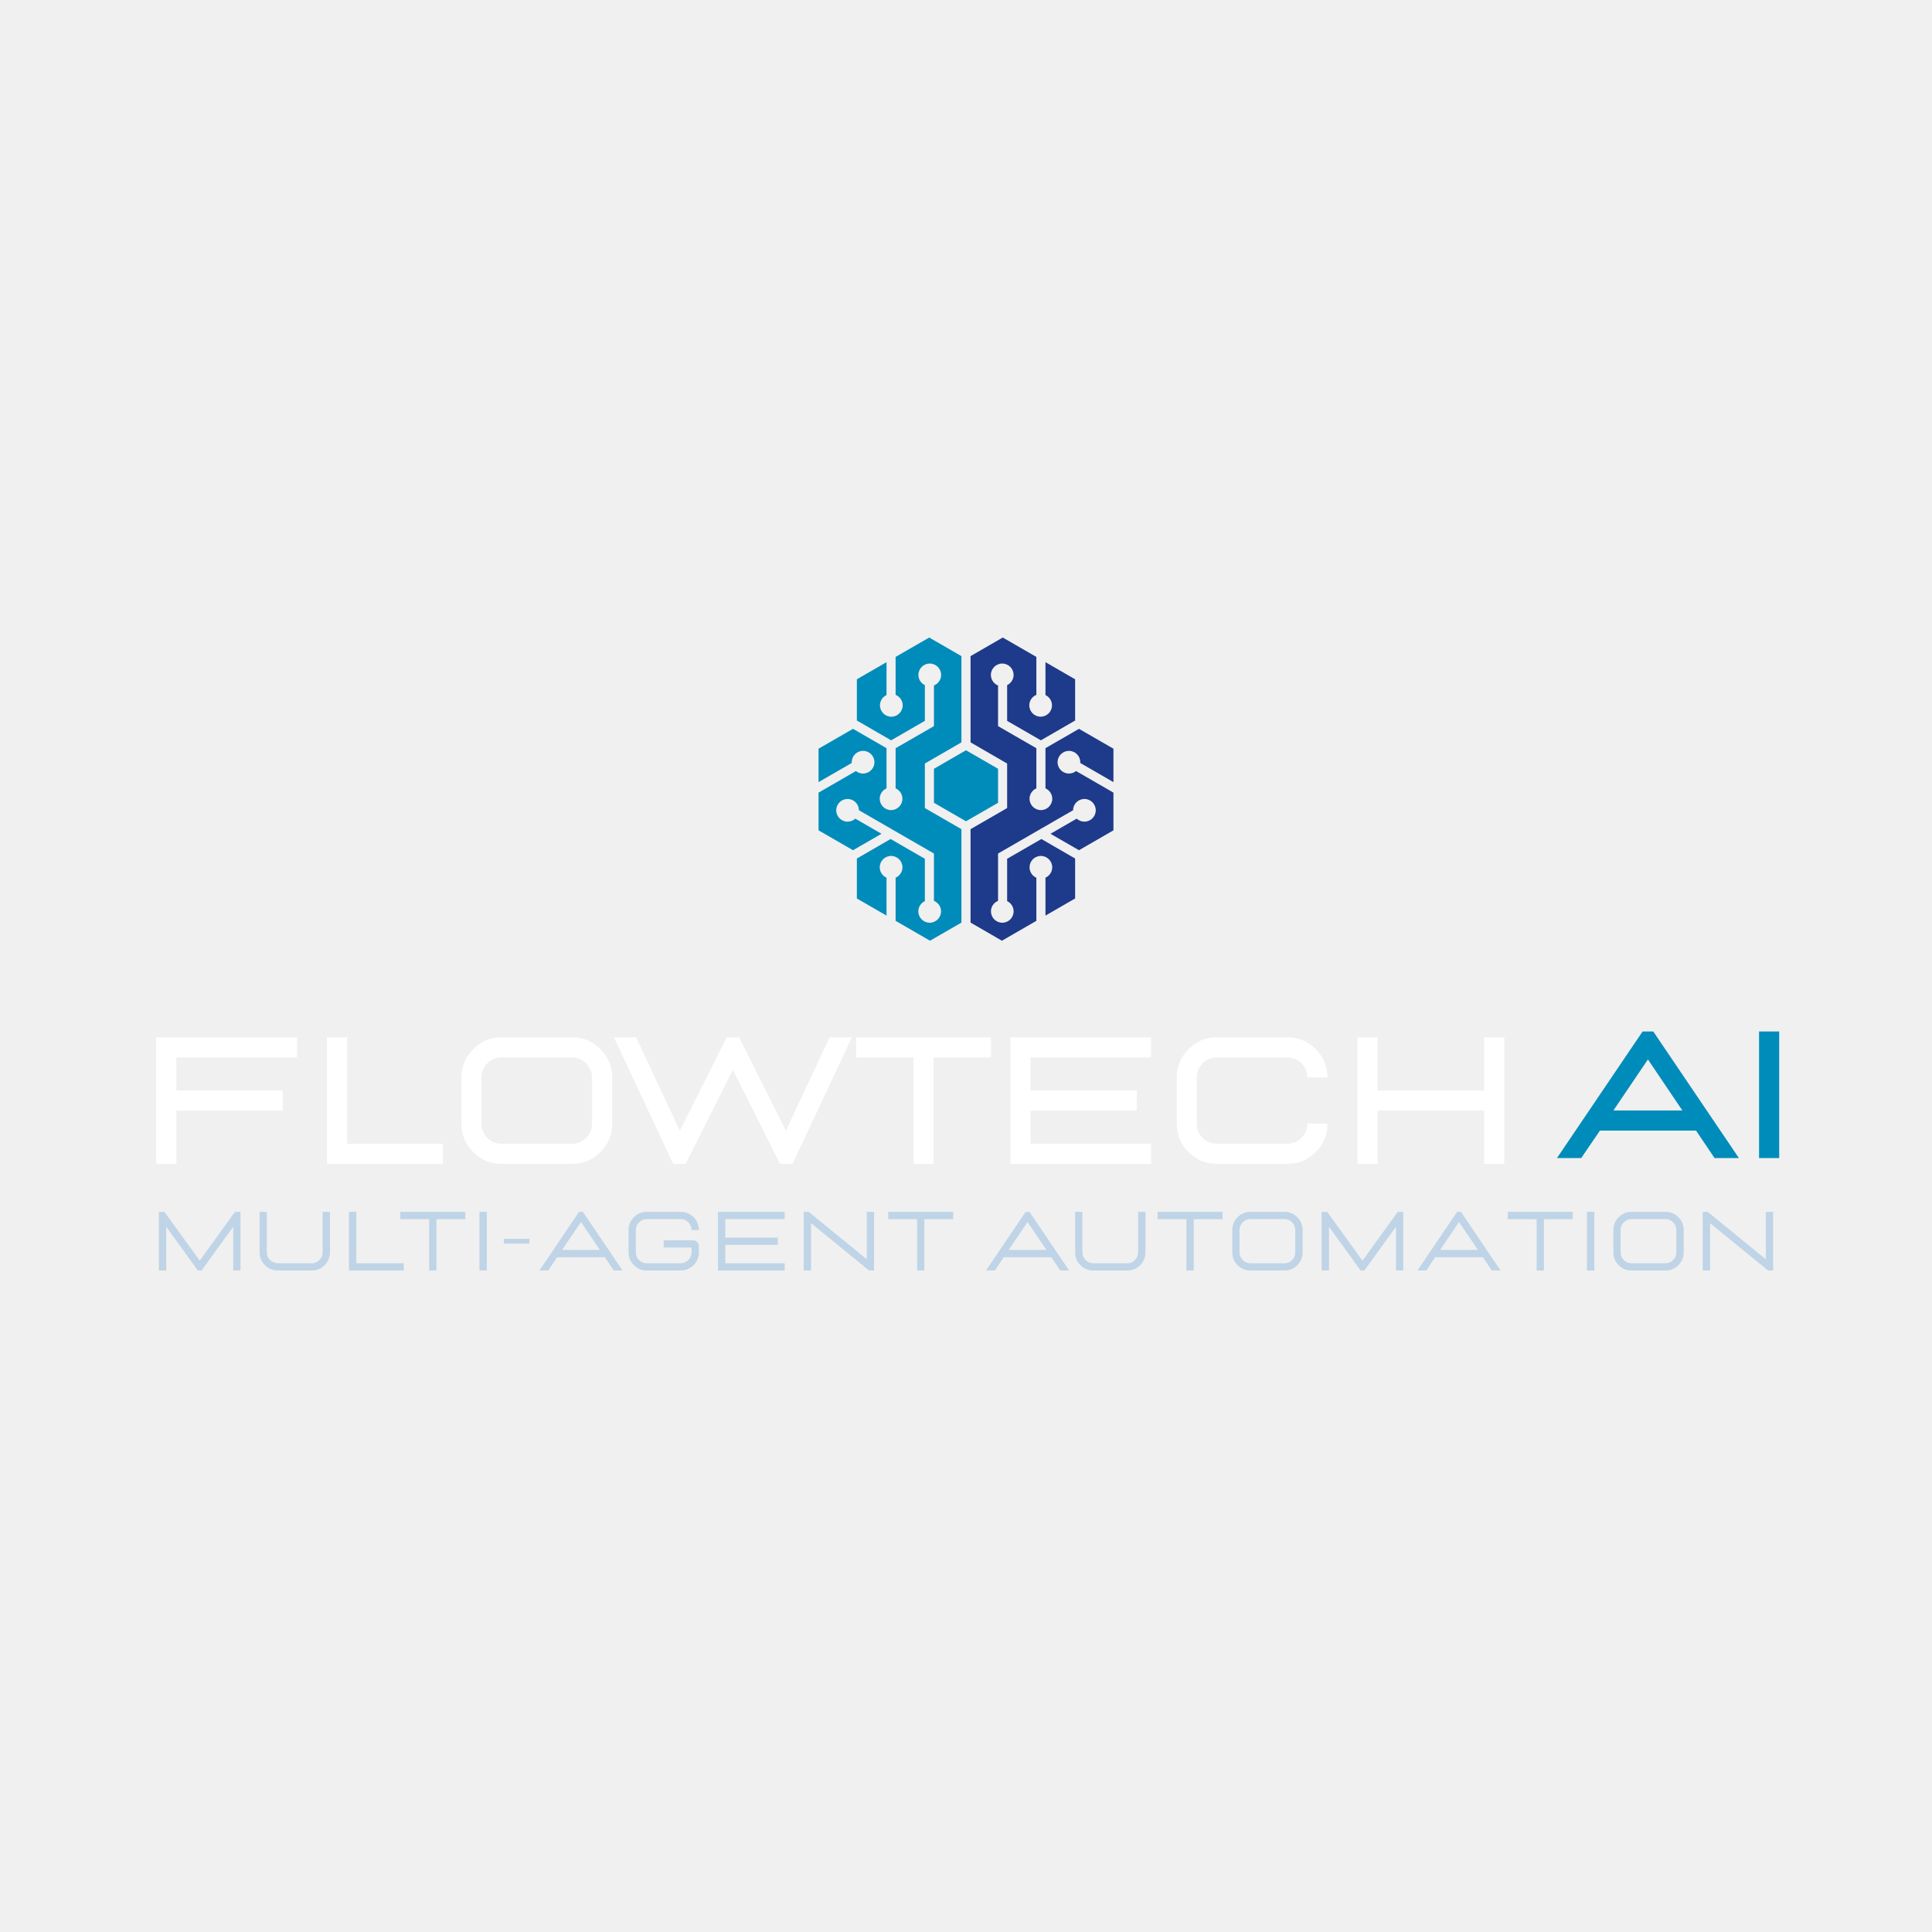
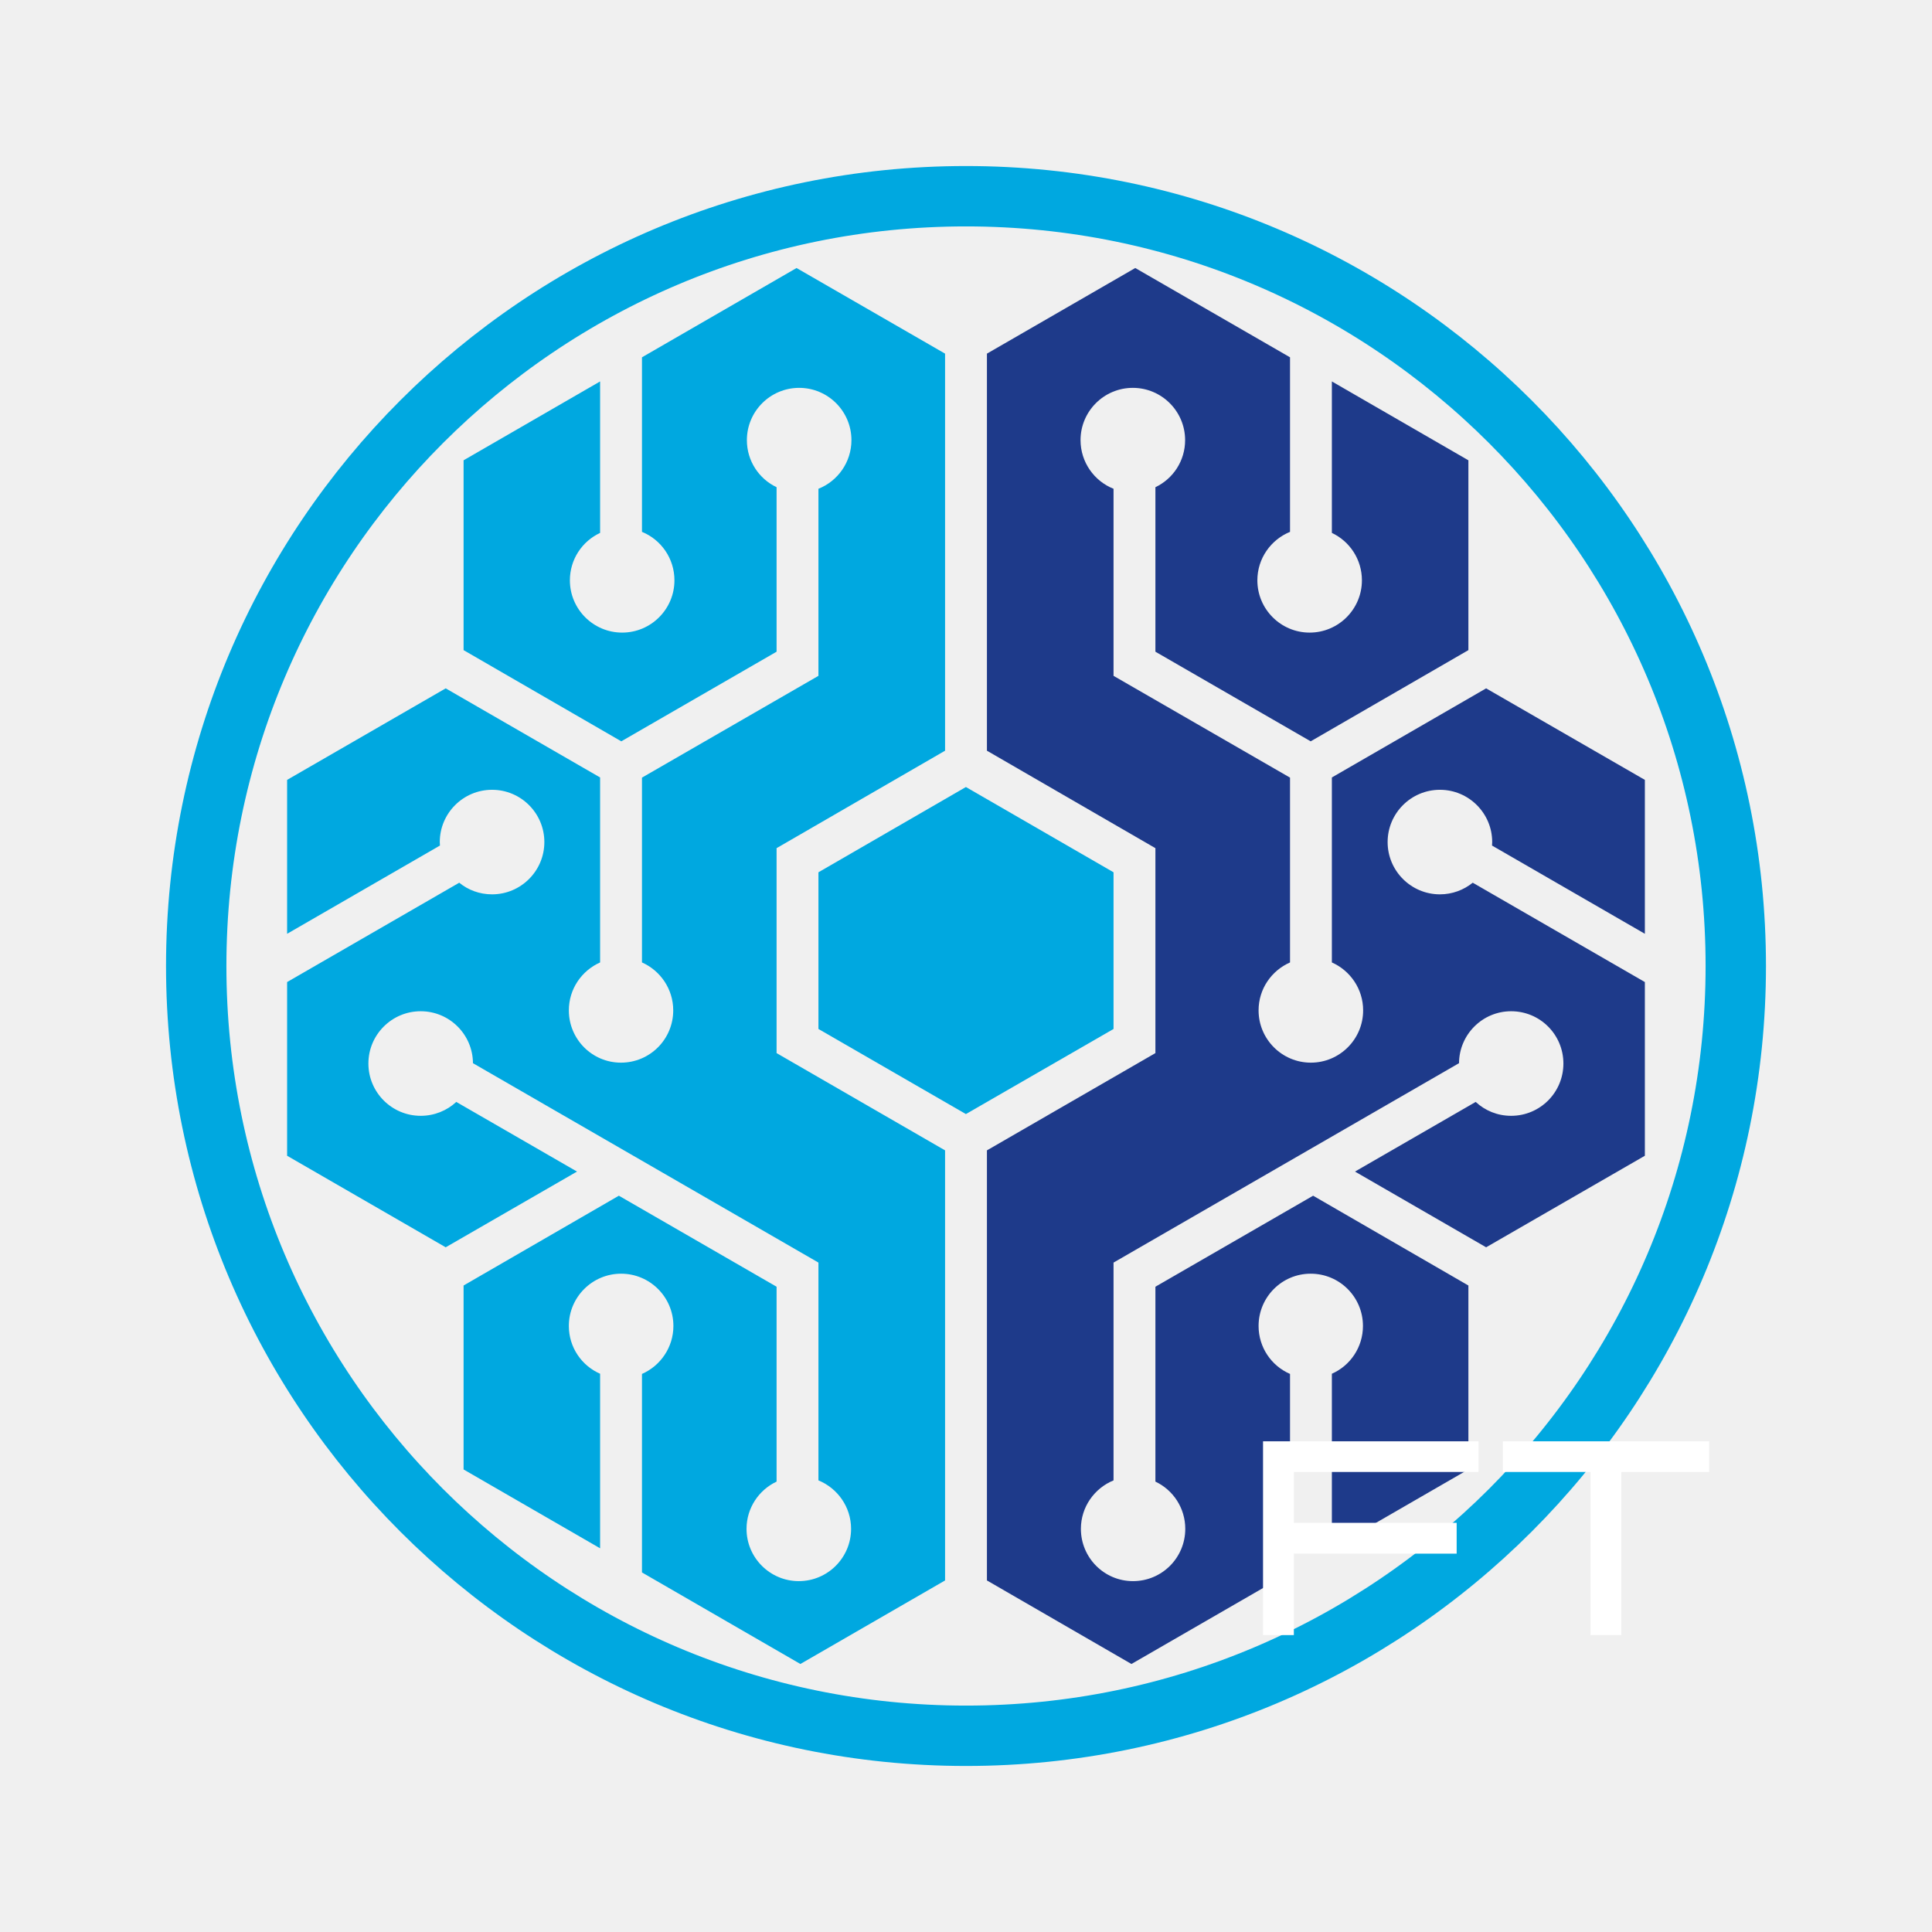
- <svg xmlns="http://www.w3.org/2000/svg" width="400" zoomAndPan="magnify" viewBox="0 0 300 300" height="400" preserveAspectRatio="xMidYMid meet" version="1.0">
+ <svg xmlns="http://www.w3.org/2000/svg" width="512" zoomAndPan="magnify" viewBox="0 0 384 384" height="512" preserveAspectRatio="xMidYMid meet" version="1.0">
  <defs>
    <g />
-     <clipPath id="50db0904a9">
-       <path d="M 106.105 0.992 L 129 0.992 L 129 48.094 L 106.105 48.094 Z M 106.105 0.992 " clip-rule="nonzero" />
+     <clipPath id="fcb96ea7dd">
+       <path d="M 33 33 L 351 33 L 351 351 L 33 351 Z M 33 33 " clip-rule="nonzero" />
    </clipPath>
-     <clipPath id="7a712593d5">
-       <path d="M 129 0.992 L 151.93 0.992 L 151.93 48.094 L 129 48.094 Z M 129 0.992 " clip-rule="nonzero" />
+     <clipPath id="0f198af9d5">
+       <path d="M 192 33 C 104.188 33 33 104.188 33 192 C 33 279.812 104.188 351 192 351 C 279.812 351 351 279.812 351 192 C 351 104.188 279.812 33 192 33 Z M 192 33 " clip-rule="nonzero" />
    </clipPath>
-     <clipPath id="b416c243a6">
-       <path d="M 213 57 L 258.84 57 L 258.84 89 L 213 89 Z M 213 57 " clip-rule="nonzero" />
+     <clipPath id="d2ad4d3870">
+       <path d="M 57.066 53.25 L 188 53.25 L 188 330.75 L 57.066 330.75 Z M 57.066 53.25 " clip-rule="nonzero" />
    </clipPath>
-     <clipPath id="4e32d315a1">
-       <path d="M 0.238 24 L 1 24 L 1 25 L 0.238 25 Z M 0.238 24 " clip-rule="nonzero" />
+     <clipPath id="89737b474a">
+       <path d="M 196 53.25 L 327 53.25 L 327 330.75 L 196 330.75 Z M 196 53.25 " clip-rule="nonzero" />
    </clipPath>
-     <clipPath id="ba370913da">
-       <rect x="0" width="46" y="0" height="32" />
-     </clipPath>
-     <clipPath id="a10447cab4">
-       <rect x="0" width="259" y="0" height="103" />
+     <clipPath id="e0637523d8">
+       <rect x="0" width="384" y="0" height="384" />
    </clipPath>
  </defs>
-   <g transform="matrix(1, 0, 0, 1, 21, 98)">
-     <g clip-path="url(#a10447cab4)">
-       <g fill="#bfd4e6" fill-opacity="1">
-         <g transform="translate(2.406109, 99.28335)">
-           <g>
-             <path d="M 13.938 0 L 12.812 0 L 12.812 -6.797 L 7.891 0 L 7.312 0 L 2.406 -6.797 L 2.406 0 L 1.266 0 L 1.266 -9.109 L 2.125 -9.109 L 7.609 -1.531 L 13.078 -9.109 L 13.938 -9.109 Z M 13.938 0 " />
-           </g>
+   <g>
+     <g clip-path="url(#e0637523d8)">
+       <g clip-path="url(#fcb96ea7dd)">
+         <g clip-path="url(#0f198af9d5)">
+           <path stroke-linecap="butt" transform="matrix(0.375, 0, 0, 0.375, 33.00001, 33)" fill="none" stroke-linejoin="miter" d="M 424 0 C 189.833 0 -0 189.833 -0 424 C -0 658.167 189.833 848 424 848 C 658.167 848 848 658.167 848 424 C 848 189.833 658.167 0 424 0 Z M 424 0 " stroke="#00a8e0" stroke-width="64" stroke-opacity="1" stroke-miterlimit="4" />
        </g>
      </g>
-       <g fill="#bfd4e6" fill-opacity="1">
-         <g transform="translate(18.35849, 99.28335)">
-           <g>
-             <path d="M 9.047 0 C 9.828 0 10.492 -0.273 11.047 -0.828 C 11.598 -1.379 11.875 -2.047 11.875 -2.828 L 11.875 -9.109 L 10.734 -9.109 L 10.734 -2.828 C 10.734 -2.359 10.566 -1.957 10.234 -1.625 C 9.91 -1.289 9.516 -1.125 9.047 -1.125 L 3.781 -1.125 C 3.312 -1.125 2.91 -1.289 2.578 -1.625 C 2.242 -1.957 2.078 -2.359 2.078 -2.828 L 2.078 -9.109 L 0.953 -9.109 L 0.953 -2.828 C 0.953 -2.047 1.227 -1.379 1.781 -0.828 C 2.332 -0.273 3 0 3.781 0 Z M 9.047 0 " />
-           </g>
-         </g>
+       <path fill="#00a8e0" d="M 162.672 204.516 L 191.98 221.43 L 221.324 204.516 L 221.324 173.375 L 191.98 156.426 L 162.672 173.375 Z M 162.672 204.516 " fill-opacity="1" fill-rule="evenodd" />
+       <g clip-path="url(#d2ad4d3870)">
+         <path fill="#00a8e0" d="M 187.84 228.645 L 154.352 209.312 L 154.352 168.578 L 187.84 149.207 L 187.84 70.289 L 158.32 53.27 L 127.598 71.016 L 127.598 105.711 C 131.395 107.262 134.051 110.992 134.051 115.344 C 134.051 121.074 129.391 125.734 123.66 125.734 C 117.93 125.734 113.27 121.074 113.27 115.344 C 113.27 111.164 115.719 107.574 119.277 105.918 L 119.277 75.812 L 92.141 91.488 L 92.141 129.219 L 123.488 147.344 L 154.352 129.531 L 154.352 96.836 C 150.863 95.18 148.449 91.625 148.449 87.48 C 148.449 81.75 153.109 77.09 158.84 77.09 C 164.57 77.09 169.23 81.75 169.23 87.48 C 169.23 91.867 166.504 95.629 162.672 97.148 L 162.672 134.328 L 127.598 154.559 L 127.598 191.293 C 131.254 192.914 133.809 196.574 133.809 200.82 C 133.809 206.551 129.184 211.211 123.418 211.211 C 117.688 211.211 113.062 206.551 113.062 200.82 C 113.062 196.574 115.617 192.914 119.277 191.293 L 119.277 154.527 L 88.586 136.816 L 57.066 155.008 L 57.066 185.598 L 87.445 168.059 L 87.41 167.367 C 87.41 161.637 92.07 156.977 97.801 156.977 C 103.535 156.977 108.195 161.637 108.195 167.367 C 108.195 173.098 103.535 177.758 97.801 177.758 C 95.316 177.758 93.039 176.895 91.277 175.445 L 57.066 195.191 L 57.066 229.715 L 88.586 247.91 L 114.684 232.859 L 90.691 219.016 C 88.828 220.742 86.34 221.777 83.613 221.777 C 77.883 221.777 73.223 217.117 73.223 211.383 C 73.223 205.652 77.883 200.992 83.613 200.992 C 89.344 200.992 93.969 205.621 94.004 211.316 L 162.672 250.949 L 162.672 294.238 C 166.469 295.793 169.16 299.52 169.16 303.871 C 169.16 309.602 164.5 314.262 158.77 314.262 C 153.039 314.262 148.379 309.602 148.379 303.871 C 148.379 299.73 150.828 296.137 154.352 294.48 L 154.352 255.746 L 123.004 237.656 L 92.141 255.504 L 92.141 292.066 L 119.277 307.738 L 119.277 273.043 C 115.617 271.453 113.062 267.797 113.062 263.547 C 113.062 257.816 117.723 253.156 123.453 253.156 C 129.184 253.156 133.844 257.816 133.844 263.547 C 133.844 267.797 131.254 271.488 127.598 273.078 L 127.598 312.535 L 159.082 330.73 L 187.84 314.125 Z M 187.84 228.645 " fill-opacity="1" fill-rule="evenodd" />
      </g>
-       <g fill="#bfd4e6" fill-opacity="1">
-         <g transform="translate(31.92379, 99.28335)">
-           <g>
-             <path d="M 9.766 0 L 9.766 -1.125 L 2.406 -1.125 L 2.406 -9.109 L 1.266 -9.109 L 1.266 0 Z M 9.766 0 " />
-           </g>
-         </g>
-       </g>
-       <g fill="#bfd4e6" fill-opacity="1">
-         <g transform="translate(40.96888, 99.28335)">
-           <g>
-             <path d="M 5.797 0 L 4.672 0 L 4.672 -7.969 L 0.188 -7.969 L 0.188 -9.109 L 10.281 -9.109 L 10.281 -7.969 L 5.797 -7.969 Z M 5.797 0 " />
-           </g>
-         </g>
-       </g>
-       <g fill="#bfd4e6" fill-opacity="1">
-         <g transform="translate(52.1852, 99.28335)">
-           <g>
-             <path d="M 2.406 0 L 2.406 -9.109 L 1.266 -9.109 L 1.266 0 Z M 2.406 0 " />
-           </g>
-         </g>
-       </g>
-       <g fill="#bfd4e6" fill-opacity="1">
-         <g transform="translate(56.59581, 99.28335)">
-           <g>
-             <path d="M 0.641 -4.172 L 0.641 -4.922 L 4.609 -4.922 L 4.609 -4.172 Z M 0.641 -4.172 " />
-           </g>
-         </g>
-       </g>
-       <g fill="#bfd4e6" fill-opacity="1">
-         <g transform="translate(62.57453, 99.28335)">
-           <g>
-             <path d="M 13.094 0 L 11.734 0 L 10.344 -2.062 L 2.938 -2.062 L 1.562 0 L 0.188 0 L 6.344 -9.109 L 6.938 -9.109 Z M 9.578 -3.188 L 6.641 -7.531 L 3.703 -3.188 Z M 9.578 -3.188 " />
-           </g>
-         </g>
-       </g>
-       <g fill="#bfd4e6" fill-opacity="1">
-         <g transform="translate(75.65099, 99.28335)">
-           <g>
-             <path d="M 9.047 0 C 9.805 0 10.473 -0.273 11.047 -0.828 C 11.586 -1.379 11.863 -2.047 11.875 -2.828 L 11.875 -3.797 C 11.875 -4.047 11.785 -4.254 11.609 -4.422 C 11.43 -4.598 11.223 -4.688 10.984 -4.688 L 6.406 -4.688 L 6.406 -3.562 L 10.734 -3.562 L 10.734 -2.828 C 10.734 -2.367 10.57 -1.969 10.25 -1.625 C 9.895 -1.289 9.492 -1.125 9.047 -1.125 L 3.781 -1.125 C 3.312 -1.125 2.91 -1.289 2.578 -1.625 C 2.242 -1.957 2.078 -2.359 2.078 -2.828 L 2.078 -6.281 C 2.078 -6.75 2.242 -7.148 2.578 -7.484 C 2.91 -7.816 3.312 -7.984 3.781 -7.984 L 9.047 -7.984 C 9.516 -7.984 9.91 -7.816 10.234 -7.484 C 10.566 -7.148 10.734 -6.75 10.734 -6.281 L 11.875 -6.281 C 11.875 -7.062 11.598 -7.727 11.047 -8.281 C 10.492 -8.832 9.828 -9.109 9.047 -9.109 L 3.781 -9.109 C 3 -9.109 2.332 -8.832 1.781 -8.281 C 1.227 -7.727 0.953 -7.062 0.953 -6.281 L 0.953 -2.828 C 0.953 -2.047 1.227 -1.379 1.781 -0.828 C 2.332 -0.273 3 0 3.781 0 Z M 9.047 0 " />
-           </g>
-         </g>
-       </g>
-       <g fill="#bfd4e6" fill-opacity="1">
-         <g transform="translate(89.21629, 99.28335)">
-           <g>
-             <path d="M 11.625 0 L 1.266 0 L 1.266 -9.109 L 11.625 -9.109 L 11.625 -7.984 L 2.406 -7.984 L 2.406 -5.109 L 10.562 -5.109 L 10.562 -3.984 L 2.406 -3.984 L 2.406 -1.125 L 11.625 -1.125 Z M 11.625 0 " />
-           </g>
-         </g>
-       </g>
-       <g fill="#bfd4e6" fill-opacity="1">
-         <g transform="translate(102.534, 99.28335)">
-           <g>
-             <path d="M 12.188 0 L 11.422 0 L 2.406 -7.344 L 2.406 0 L 1.266 0 L 1.266 -9.109 L 2.031 -9.109 L 11.062 -1.75 L 11.062 -9.109 L 12.188 -9.109 Z M 12.188 0 " />
-           </g>
-         </g>
-       </g>
-       <g fill="#bfd4e6" fill-opacity="1">
-         <g transform="translate(116.7342, 99.28335)">
-           <g>
-             <path d="M 5.797 0 L 4.672 0 L 4.672 -7.969 L 0.188 -7.969 L 0.188 -9.109 L 10.281 -9.109 L 10.281 -7.969 L 5.797 -7.969 Z M 5.797 0 " />
-           </g>
-         </g>
-       </g>
-       <g fill="#bfd4e6" fill-opacity="1">
-         <g transform="translate(127.9505, 99.28335)">
-           <g />
-         </g>
-       </g>
-       <g fill="#bfd4e6" fill-opacity="1">
-         <g transform="translate(131.9167, 99.28335)">
-           <g>
-             <path d="M 13.094 0 L 11.734 0 L 10.344 -2.062 L 2.938 -2.062 L 1.562 0 L 0.188 0 L 6.344 -9.109 L 6.938 -9.109 Z M 9.578 -3.188 L 6.641 -7.531 L 3.703 -3.188 Z M 9.578 -3.188 " />
-           </g>
-         </g>
-       </g>
-       <g fill="#bfd4e6" fill-opacity="1">
-         <g transform="translate(144.9932, 99.28335)">
-           <g>
-             <path d="M 9.047 0 C 9.828 0 10.492 -0.273 11.047 -0.828 C 11.598 -1.379 11.875 -2.047 11.875 -2.828 L 11.875 -9.109 L 10.734 -9.109 L 10.734 -2.828 C 10.734 -2.359 10.566 -1.957 10.234 -1.625 C 9.91 -1.289 9.516 -1.125 9.047 -1.125 L 3.781 -1.125 C 3.312 -1.125 2.91 -1.289 2.578 -1.625 C 2.242 -1.957 2.078 -2.359 2.078 -2.828 L 2.078 -9.109 L 0.953 -9.109 L 0.953 -2.828 C 0.953 -2.047 1.227 -1.379 1.781 -0.828 C 2.332 -0.273 3 0 3.781 0 Z M 9.047 0 " />
-           </g>
-         </g>
-       </g>
-       <g fill="#bfd4e6" fill-opacity="1">
-         <g transform="translate(158.5585, 99.28335)">
-           <g>
-             <path d="M 5.797 0 L 4.672 0 L 4.672 -7.969 L 0.188 -7.969 L 0.188 -9.109 L 10.281 -9.109 L 10.281 -7.969 L 5.797 -7.969 Z M 5.797 0 " />
-           </g>
-         </g>
-       </g>
-       <g fill="#bfd4e6" fill-opacity="1">
-         <g transform="translate(169.3939, 99.28335)">
-           <g>
-             <path d="M 9.047 0 C 9.828 0 10.492 -0.273 11.047 -0.828 C 11.598 -1.379 11.875 -2.047 11.875 -2.828 L 11.875 -6.281 C 11.875 -7.062 11.598 -7.727 11.047 -8.281 C 10.492 -8.832 9.828 -9.109 9.047 -9.109 L 3.781 -9.109 C 3 -9.109 2.332 -8.832 1.781 -8.281 C 1.227 -7.727 0.953 -7.062 0.953 -6.281 L 0.953 -2.828 C 0.953 -2.047 1.227 -1.379 1.781 -0.828 C 2.332 -0.273 3 0 3.781 0 Z M 9.047 -1.125 L 3.781 -1.125 C 3.312 -1.125 2.91 -1.289 2.578 -1.625 C 2.242 -1.957 2.078 -2.359 2.078 -2.828 L 2.078 -6.281 C 2.078 -6.75 2.242 -7.148 2.578 -7.484 C 2.91 -7.816 3.312 -7.984 3.781 -7.984 L 9.047 -7.984 C 9.516 -7.984 9.91 -7.816 10.234 -7.484 C 10.566 -7.148 10.734 -6.75 10.734 -6.281 L 10.734 -2.828 C 10.734 -2.359 10.566 -1.957 10.234 -1.625 C 9.91 -1.289 9.516 -1.125 9.047 -1.125 Z M 9.047 -1.125 " />
-           </g>
-         </g>
-       </g>
-       <g fill="#bfd4e6" fill-opacity="1">
-         <g transform="translate(182.9592, 99.28335)">
-           <g>
-             <path d="M 13.938 0 L 12.812 0 L 12.812 -6.797 L 7.891 0 L 7.312 0 L 2.406 -6.797 L 2.406 0 L 1.266 0 L 1.266 -9.109 L 2.125 -9.109 L 7.609 -1.531 L 13.078 -9.109 L 13.938 -9.109 Z M 13.938 0 " />
-           </g>
-         </g>
-       </g>
-       <g fill="#bfd4e6" fill-opacity="1">
-         <g transform="translate(198.9115, 99.28335)">
-           <g>
-             <path d="M 13.094 0 L 11.734 0 L 10.344 -2.062 L 2.938 -2.062 L 1.562 0 L 0.188 0 L 6.344 -9.109 L 6.938 -9.109 Z M 9.578 -3.188 L 6.641 -7.531 L 3.703 -3.188 Z M 9.578 -3.188 " />
-           </g>
-         </g>
-       </g>
-       <g fill="#bfd4e6" fill-opacity="1">
-         <g transform="translate(212.9403, 99.28335)">
-           <g>
-             <path d="M 5.797 0 L 4.672 0 L 4.672 -7.969 L 0.188 -7.969 L 0.188 -9.109 L 10.281 -9.109 L 10.281 -7.969 L 5.797 -7.969 Z M 5.797 0 " />
-           </g>
-         </g>
-       </g>
-       <g fill="#bfd4e6" fill-opacity="1">
-         <g transform="translate(224.1566, 99.28335)">
-           <g>
-             <path d="M 2.406 0 L 2.406 -9.109 L 1.266 -9.109 L 1.266 0 Z M 2.406 0 " />
-           </g>
-         </g>
-       </g>
-       <g fill="#bfd4e6" fill-opacity="1">
-         <g transform="translate(228.5672, 99.28335)">
-           <g>
-             <path d="M 9.047 0 C 9.828 0 10.492 -0.273 11.047 -0.828 C 11.598 -1.379 11.875 -2.047 11.875 -2.828 L 11.875 -6.281 C 11.875 -7.062 11.598 -7.727 11.047 -8.281 C 10.492 -8.832 9.828 -9.109 9.047 -9.109 L 3.781 -9.109 C 3 -9.109 2.332 -8.832 1.781 -8.281 C 1.227 -7.727 0.953 -7.062 0.953 -6.281 L 0.953 -2.828 C 0.953 -2.047 1.227 -1.379 1.781 -0.828 C 2.332 -0.273 3 0 3.781 0 Z M 9.047 -1.125 L 3.781 -1.125 C 3.312 -1.125 2.91 -1.289 2.578 -1.625 C 2.242 -1.957 2.078 -2.359 2.078 -2.828 L 2.078 -6.281 C 2.078 -6.75 2.242 -7.148 2.578 -7.484 C 2.91 -7.816 3.312 -7.984 3.781 -7.984 L 9.047 -7.984 C 9.516 -7.984 9.91 -7.816 10.234 -7.484 C 10.566 -7.148 10.734 -6.75 10.734 -6.281 L 10.734 -2.828 C 10.734 -2.359 10.566 -1.957 10.234 -1.625 C 9.91 -1.289 9.516 -1.125 9.047 -1.125 Z M 9.047 -1.125 " />
-           </g>
-         </g>
-       </g>
-       <g fill="#bfd4e6" fill-opacity="1">
-         <g transform="translate(242.1325, 99.28335)">
-           <g>
-             <path d="M 12.188 0 L 11.422 0 L 2.406 -7.344 L 2.406 0 L 1.266 0 L 1.266 -9.109 L 2.031 -9.109 L 11.062 -1.75 L 11.062 -9.109 L 12.188 -9.109 Z M 12.188 0 " />
-           </g>
-         </g>
-       </g>
-       <path fill="#008cba" d="M 124.023 26.66 L 128.996 29.527 L 133.977 26.66 L 133.977 21.375 L 128.996 18.5 L 124.023 21.375 Z M 124.023 26.66 " fill-opacity="1" fill-rule="evenodd" />
-       <g clip-path="url(#50db0904a9)">
-         <path fill="#008cba" d="M 128.293 30.754 L 122.613 27.473 L 122.613 20.559 L 128.293 17.273 L 128.293 3.883 L 123.285 0.996 L 118.07 4.004 L 118.07 9.895 C 118.715 10.156 119.168 10.789 119.168 11.527 C 119.168 12.5 118.375 13.289 117.402 13.289 C 116.434 13.289 115.641 12.5 115.641 11.527 C 115.641 10.82 116.059 10.211 116.66 9.93 L 116.66 4.82 L 112.055 7.48 L 112.055 13.883 L 117.375 16.957 L 122.613 13.934 L 122.613 8.387 C 122.02 8.105 121.609 7.504 121.609 6.801 C 121.609 5.828 122.402 5.035 123.375 5.035 C 124.348 5.035 125.137 5.828 125.137 6.801 C 125.137 7.543 124.672 8.184 124.023 8.441 L 124.023 14.75 L 118.07 18.184 L 118.07 24.414 C 118.691 24.691 119.125 25.312 119.125 26.031 C 119.125 27.004 118.34 27.793 117.363 27.793 C 116.391 27.793 115.605 27.004 115.605 26.031 C 115.605 25.312 116.039 24.691 116.66 24.414 L 116.66 18.176 L 111.453 15.172 L 106.105 18.258 L 106.105 23.449 L 111.258 20.473 L 111.254 20.355 C 111.254 19.383 112.043 18.594 113.016 18.594 C 113.988 18.594 114.781 19.383 114.781 20.355 C 114.781 21.328 113.988 22.117 113.016 22.117 C 112.594 22.117 112.207 21.973 111.91 21.727 L 106.105 25.078 L 106.105 30.934 L 111.453 34.023 L 115.883 31.469 L 111.809 29.117 C 111.492 29.41 111.07 29.586 110.609 29.586 C 109.637 29.586 108.848 28.797 108.848 27.824 C 108.848 26.852 109.637 26.062 110.609 26.062 C 111.582 26.062 112.367 26.848 112.371 27.812 L 124.023 34.535 L 124.023 41.883 C 124.668 42.145 125.125 42.777 125.125 43.516 C 125.125 44.488 124.336 45.281 123.363 45.281 C 122.391 45.281 121.598 44.488 121.598 43.516 C 121.598 42.812 122.016 42.203 122.613 41.926 L 122.613 35.352 L 117.293 32.281 L 112.055 35.309 L 112.055 41.516 L 116.66 44.172 L 116.66 38.285 C 116.039 38.016 115.605 37.395 115.605 36.676 C 115.605 35.703 116.398 34.91 117.367 34.91 C 118.34 34.91 119.133 35.703 119.133 36.676 C 119.133 37.395 118.691 38.023 118.07 38.293 L 118.07 44.988 L 123.414 48.074 L 128.293 45.258 Z M 128.293 30.754 " fill-opacity="1" fill-rule="evenodd" />
-       </g>
-       <g clip-path="url(#7a712593d5)">
-         <path fill="#1e3a8a" d="M 129.707 30.754 L 129.707 45.258 L 134.578 48.074 L 139.926 44.988 L 139.926 38.293 C 139.301 38.023 138.867 37.395 138.867 36.676 C 138.867 35.703 139.652 34.91 140.625 34.91 C 141.602 34.91 142.387 35.703 142.387 36.676 C 142.387 37.395 141.953 38.016 141.34 38.285 L 141.34 44.172 L 145.945 41.516 L 145.945 35.309 L 140.707 32.281 L 135.387 35.352 L 135.387 41.926 C 135.984 42.203 136.395 42.812 136.395 43.516 C 136.395 44.488 135.609 45.281 134.633 45.281 C 133.66 45.281 132.875 44.488 132.875 43.516 C 132.875 42.777 133.332 42.145 133.977 41.883 L 133.977 34.535 L 145.629 27.812 C 145.633 26.848 146.418 26.062 147.383 26.062 C 148.363 26.062 149.148 26.852 149.148 27.824 C 149.148 28.797 148.363 29.586 147.383 29.586 C 146.922 29.586 146.508 29.41 146.191 29.117 L 142.117 31.469 L 146.543 34.023 L 151.895 30.934 L 151.895 25.078 L 146.09 21.727 C 145.785 21.973 145.398 22.117 144.984 22.117 C 144.012 22.117 143.219 21.328 143.219 20.355 C 143.219 19.383 144.012 18.594 144.984 18.594 C 145.957 18.594 146.746 19.383 146.746 20.355 L 146.742 20.473 L 151.895 23.449 L 151.895 18.258 L 146.543 15.172 L 141.34 18.176 L 141.34 24.414 C 141.961 24.691 142.395 25.312 142.395 26.031 C 142.395 27.004 141.602 27.793 140.629 27.793 C 139.66 27.793 138.867 27.004 138.867 26.031 C 138.867 25.312 139.301 24.691 139.926 24.414 L 139.926 18.184 L 133.977 14.75 L 133.977 8.441 C 133.324 8.184 132.863 7.543 132.863 6.801 C 132.863 5.828 133.652 5.035 134.625 5.035 C 135.598 5.035 136.391 5.828 136.391 6.801 C 136.391 7.504 135.98 8.105 135.387 8.387 L 135.387 13.934 L 140.625 16.957 L 145.945 13.883 L 145.945 7.48 L 141.34 4.82 L 141.34 9.93 C 141.938 10.211 142.352 10.82 142.352 11.527 C 142.352 12.5 141.562 13.289 140.59 13.289 C 139.617 13.289 138.828 12.5 138.828 11.527 C 138.828 10.789 139.285 10.156 139.926 9.895 L 139.926 4.004 L 134.707 0.996 L 129.707 3.883 L 129.707 17.273 L 135.387 20.559 L 135.387 27.473 Z M 129.707 30.754 " fill-opacity="1" fill-rule="evenodd" />
+       <g clip-path="url(#89737b474a)">
+         <path fill="#1e3a8a" d="M 196.16 228.645 L 196.16 314.125 L 224.883 330.73 L 256.402 312.535 L 256.402 273.078 C 252.707 271.488 250.152 267.797 250.152 263.547 C 250.152 257.816 254.777 253.156 260.508 253.156 C 266.273 253.156 270.898 257.816 270.898 263.547 C 270.898 267.797 268.344 271.453 264.719 273.043 L 264.719 307.738 L 291.855 292.066 L 291.855 255.504 L 260.992 237.656 L 229.645 255.746 L 229.645 294.48 C 233.168 296.137 235.582 299.73 235.582 303.871 C 235.582 309.602 230.957 314.262 225.191 314.262 C 219.461 314.262 214.836 309.602 214.836 303.871 C 214.836 299.52 217.527 295.793 221.324 294.238 L 221.324 250.949 L 289.992 211.316 C 290.027 205.621 294.652 200.992 300.348 200.992 C 306.113 200.992 310.738 205.652 310.738 211.383 C 310.738 217.117 306.113 221.777 300.348 221.777 C 297.621 221.777 295.168 220.742 293.305 219.016 L 269.312 232.859 L 295.379 247.91 L 326.93 229.715 L 326.93 195.191 L 292.719 175.445 C 290.922 176.895 288.645 177.758 286.195 177.758 C 280.465 177.758 275.801 173.098 275.801 167.367 C 275.801 161.637 280.465 156.977 286.195 156.977 C 291.926 156.977 296.586 161.637 296.586 167.367 L 296.551 168.059 L 326.93 185.598 L 326.93 155.008 L 295.379 136.816 L 264.719 154.527 L 264.719 191.293 C 268.379 192.914 270.934 196.574 270.934 200.82 C 270.934 206.551 266.273 211.211 260.543 211.211 C 254.812 211.211 250.152 206.551 250.152 200.82 C 250.152 196.574 252.707 192.914 256.402 191.293 L 256.402 154.559 L 221.324 134.328 L 221.324 97.148 C 217.492 95.629 214.766 91.867 214.766 87.48 C 214.766 81.75 219.426 77.09 225.156 77.09 C 230.887 77.09 235.551 81.75 235.551 87.48 C 235.551 91.625 233.133 95.18 229.645 96.836 L 229.645 129.531 L 260.508 147.344 L 291.855 129.219 L 291.855 91.488 L 264.719 75.812 L 264.719 105.918 C 268.242 107.574 270.691 111.164 270.691 115.344 C 270.691 121.074 266.031 125.734 260.301 125.734 C 254.57 125.734 249.91 121.074 249.91 115.344 C 249.91 110.992 252.602 107.262 256.402 105.711 L 256.402 71.016 L 225.641 53.27 L 196.16 70.289 L 196.16 149.207 L 229.645 168.578 L 229.645 209.312 Z M 196.16 228.645 " fill-opacity="1" fill-rule="evenodd" />
      </g>
      <g fill="#ffffff" fill-opacity="1">
-         <g transform="translate(0.527504, 82.72466)">
+         <g transform="translate(245.6625, 324.9875)">
          <g>
-             <path d="M 5.859 0 L 2.734 0 L 2.734 -19.656 L 24.594 -19.656 L 24.594 -16.531 L 5.859 -16.531 L 5.859 -11.391 L 22.375 -11.391 L 22.375 -8.266 L 5.859 -8.266 Z M 5.859 0 " />
+             <path d="M 11.5 0 L 5.375 0 L 5.375 -38.516 L 48.203 -38.516 L 48.203 -32.422 L 11.5 -32.422 L 11.5 -22.312 L 43.859 -22.312 L 43.859 -16.188 L 11.5 -16.188 Z M 11.5 0 " />
          </g>
        </g>
      </g>
      <g fill="#ffffff" fill-opacity="1">
-         <g transform="translate(27.03858, 82.72466)">
+         <g transform="translate(297.8926, 324.9875)">
          <g>
-             <path d="M 20.734 0 L 20.734 -3.125 L 5.859 -3.125 L 5.859 -19.656 L 2.734 -19.656 L 2.734 0 Z M 20.734 0 " />
-           </g>
-         </g>
-       </g>
-       <g fill="#ffffff" fill-opacity="1">
-         <g transform="translate(48.58934, 82.72466)">
-           <g>
-             <path d="M 19.219 0 C 20.945 0 22.422 -0.609 23.641 -1.828 C 24.859 -3.047 25.469 -4.52 25.469 -6.25 L 25.469 -13.422 C 25.469 -15.129 24.859 -16.594 23.641 -17.812 C 22.422 -19.039 20.945 -19.656 19.219 -19.656 L 8.297 -19.656 C 6.578 -19.656 5.109 -19.039 3.891 -17.812 C 2.672 -16.594 2.062 -15.129 2.062 -13.422 L 2.062 -6.25 C 2.062 -4.52 2.672 -3.047 3.891 -1.828 C 5.109 -0.609 6.578 0 8.297 0 Z M 19.219 -3.125 L 8.297 -3.125 C 7.43 -3.125 6.691 -3.426 6.078 -4.031 C 5.473 -4.645 5.172 -5.383 5.172 -6.25 L 5.172 -13.422 C 5.172 -14.273 5.473 -15.004 6.078 -15.609 C 6.691 -16.223 7.43 -16.531 8.297 -16.531 L 19.219 -16.531 C 20.082 -16.531 20.816 -16.223 21.422 -15.609 C 22.035 -15.004 22.344 -14.273 22.344 -13.422 L 22.344 -6.25 C 22.344 -5.383 22.035 -4.645 21.422 -4.031 C 20.816 -3.426 20.082 -3.125 19.219 -3.125 Z M 19.219 -3.125 " />
-           </g>
-         </g>
-       </g>
-       <g fill="#ffffff" fill-opacity="1">
-         <g transform="translate(73.92201, 82.72466)">
-           <g>
-             <path d="M 28.141 0 L 26.188 0 L 18.875 -14.609 L 11.547 0 L 9.609 0 L 0.406 -19.656 L 3.844 -19.656 L 10.641 -5.141 L 17.906 -19.656 L 19.844 -19.656 L 27.109 -5.141 L 33.906 -19.656 L 37.359 -19.656 Z M 28.141 0 " />
-           </g>
-         </g>
-       </g>
-       <g fill="#ffffff" fill-opacity="1">
-         <g transform="translate(111.5458, 82.72466)">
-           <g>
-             <path d="M 12.422 0 L 9.297 0 L 9.297 -16.531 L 0.406 -16.531 L 0.406 -19.656 L 21.328 -19.656 L 21.328 -16.531 L 12.422 -16.531 Z M 12.422 0 " />
-           </g>
-         </g>
-       </g>
-       <g fill="#ffffff" fill-opacity="1">
-         <g transform="translate(133.1514, 82.72466)">
-           <g>
-             <path d="M 24.594 0 L 2.734 0 L 2.734 -19.656 L 24.594 -19.656 L 24.594 -16.531 L 5.859 -16.531 L 5.859 -11.391 L 22.375 -11.391 L 22.375 -8.266 L 5.859 -8.266 L 5.859 -3.125 L 24.594 -3.125 Z M 24.594 0 " />
-           </g>
-         </g>
-       </g>
-       <g fill="#ffffff" fill-opacity="1">
-         <g transform="translate(159.6625, 82.72466)">
-           <g>
-             <path d="M 19.219 0 C 20.945 0 22.422 -0.609 23.641 -1.828 C 24.859 -3.047 25.469 -4.52 25.469 -6.25 L 22.344 -6.25 C 22.344 -5.383 22.035 -4.645 21.422 -4.031 C 20.816 -3.426 20.082 -3.125 19.219 -3.125 L 8.297 -3.125 C 7.43 -3.125 6.691 -3.426 6.078 -4.031 C 5.473 -4.645 5.172 -5.383 5.172 -6.25 L 5.172 -13.422 C 5.172 -14.273 5.473 -15.004 6.078 -15.609 C 6.691 -16.223 7.43 -16.531 8.297 -16.531 L 19.219 -16.531 C 20.082 -16.531 20.816 -16.223 21.422 -15.609 C 22.035 -15.004 22.344 -14.273 22.344 -13.422 L 25.469 -13.422 C 25.469 -15.129 24.859 -16.594 23.641 -17.812 C 22.422 -19.039 20.945 -19.656 19.219 -19.656 L 8.297 -19.656 C 6.578 -19.656 5.109 -19.039 3.891 -17.812 C 2.672 -16.594 2.062 -15.129 2.062 -13.422 L 2.062 -6.25 C 2.062 -4.52 2.672 -3.047 3.891 -1.828 C 5.109 -0.609 6.578 0 8.297 0 Z M 19.219 0 " />
-           </g>
-         </g>
-       </g>
-       <g fill="#ffffff" fill-opacity="1">
-         <g transform="translate(187.0505, 82.72466)">
-           <g>
-             <path d="M 25.531 0 L 22.406 0 L 22.406 -8.281 L 5.859 -8.281 L 5.859 0 L 2.734 0 L 2.734 -19.656 L 5.859 -19.656 L 5.859 -11.391 L 22.406 -11.391 L 22.406 -19.656 L 25.531 -19.656 Z M 25.531 0 " />
-           </g>
-         </g>
-       </g>
-       <g fill="#ffffff" fill-opacity="1">
-         <g transform="translate(215.1787, 82.72466)">
-           <g />
-         </g>
-       </g>
-       <g clip-path="url(#b416c243a6)">
-         <g transform="matrix(1, 0, 0, 1, 213, 57)">
-           <g clip-path="url(#ba370913da)">
-             <g clip-path="url(#4e32d315a1)">
-               <g fill="#008cba" fill-opacity="1">
-                 <g transform="translate(0.377301, 24.82206)">
-                   <g />
-                 </g>
-               </g>
-             </g>
-             <g fill="#008cba" fill-opacity="1">
-               <g transform="translate(7.359083, 24.82206)">
-                 <g>
-                   <path d="M 28.656 0 L 24.875 0 L 22 -4.266 L 7.078 -4.266 L 4.172 0 L 0.406 0 L 13.703 -19.656 L 15.359 -19.656 Z M 19.875 -7.391 L 14.531 -15.312 L 9.172 -7.391 Z M 19.875 -7.391 " />
-                 </g>
-               </g>
-             </g>
-             <g fill="#008cba" fill-opacity="1">
-               <g transform="translate(36.41266, 24.82206)">
-                 <g>
-                   <path d="M 5.859 0 L 5.859 -19.656 L 2.734 -19.656 L 2.734 0 Z M 5.859 0 " />
-                 </g>
-               </g>
-             </g>
+             <path d="M 24.359 0 L 18.234 0 L 18.234 -32.422 L 0.812 -32.422 L 0.812 -38.516 L 41.812 -38.516 L 41.812 -32.422 L 24.359 -32.422 Z M 24.359 0 " />
          </g>
        </g>
      </g>
    </g>
  </g>
</svg>
